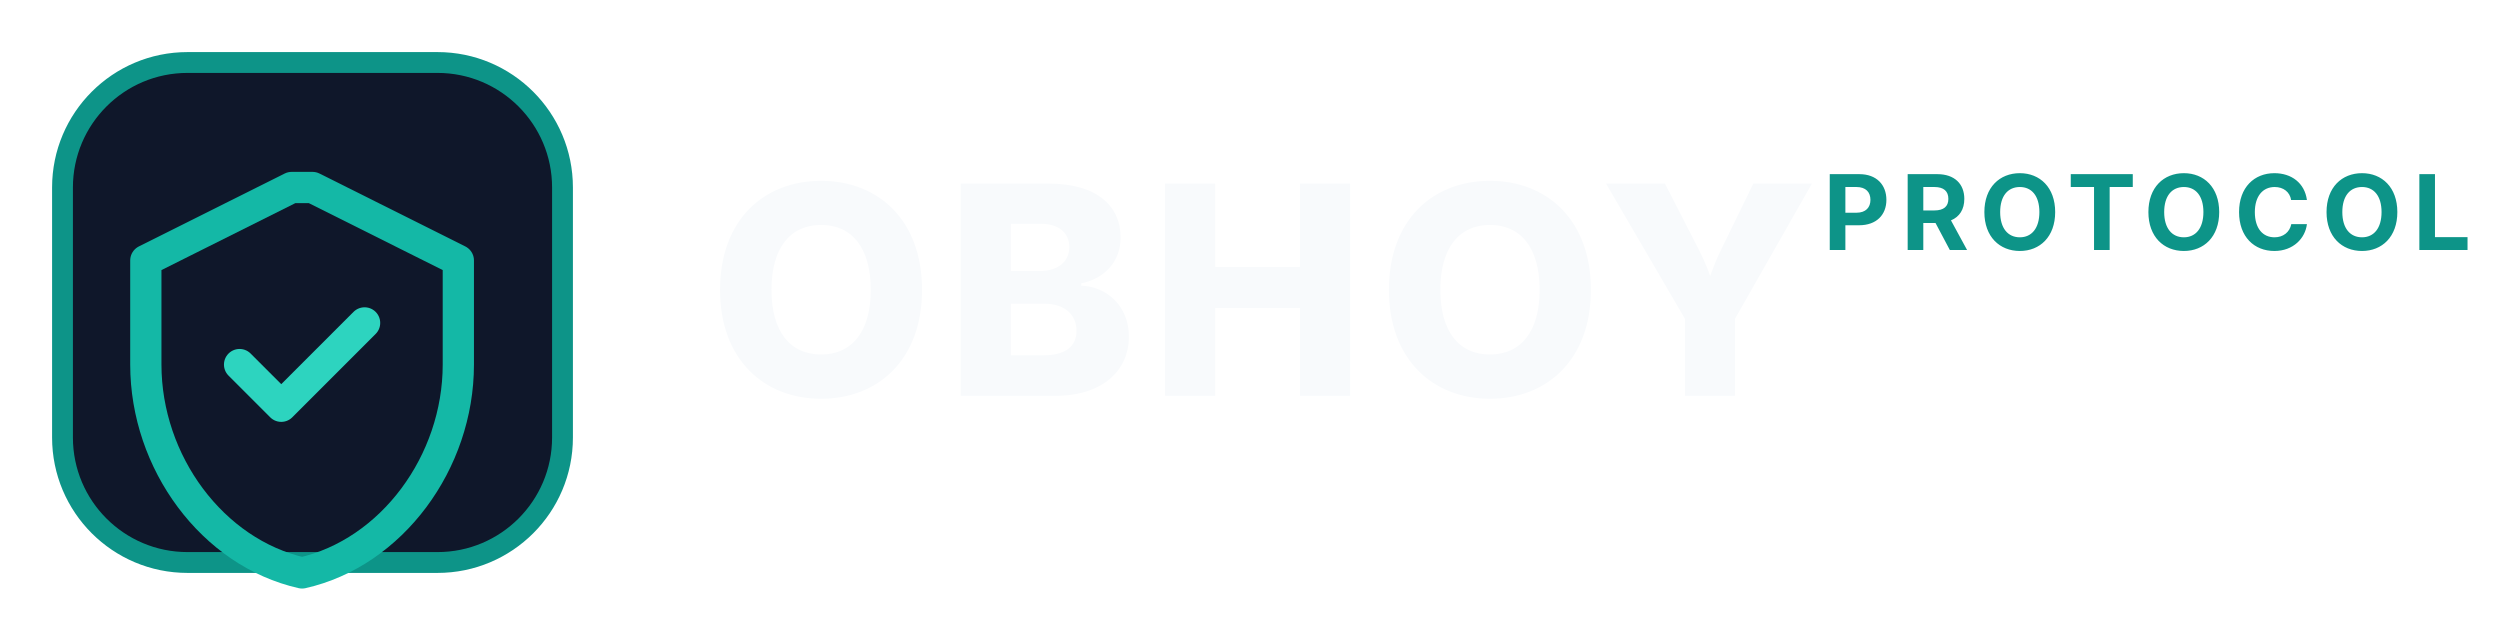
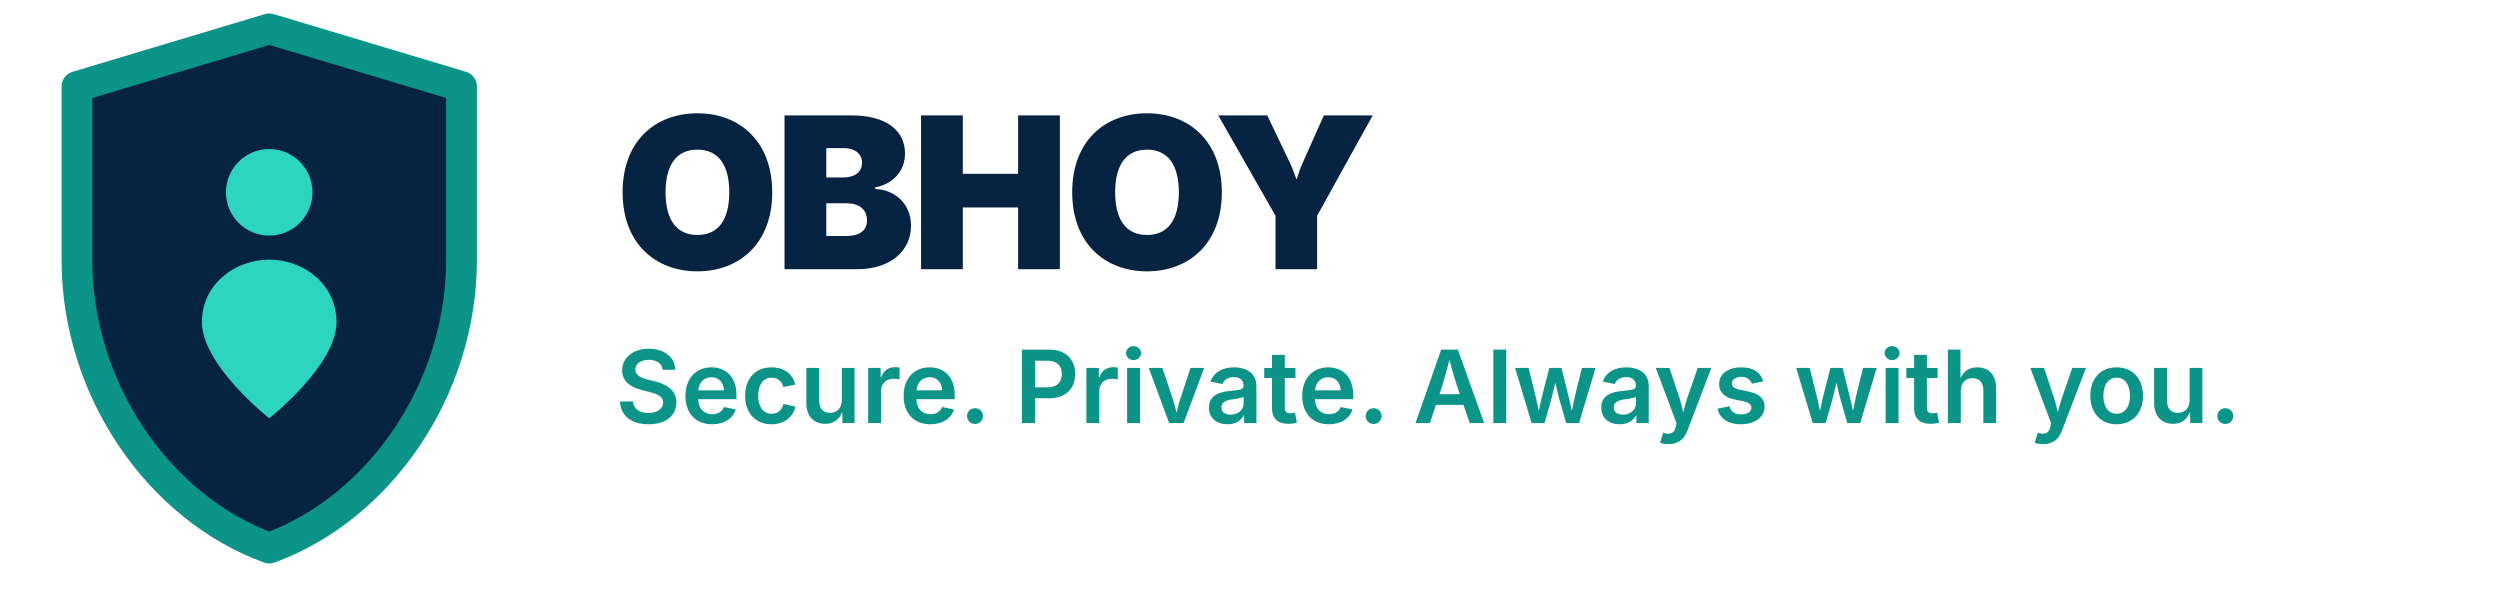
- <svg xmlns="http://www.w3.org/2000/svg" viewBox="0 0 240 60" fill="none">
-   <rect width="48" height="48" x="6" y="6" rx="12" fill="#0F172A" stroke="#0D9488" stroke-width="2" />
-   <path d="M30 18L44 25V35C44 44.39 37.6 53.06 29 55C20.4 53.06 14 44.39 14 35V25L28 18Z" stroke="#14B8A6" stroke-width="3" stroke-linecap="round" stroke-linejoin="round" />
-   <path d="M23 35L27 39L35 31" stroke="#2DD4BF" stroke-width="3" stroke-linecap="round" stroke-linejoin="round" />
-   <text x="68" y="38" font-family="Inter, sans-serif" font-size="28" font-weight="800" fill="#F8FAFC" letter-spacing="1">OBHOY</text>
-   <text x="175" y="24" font-family="Inter, sans-serif" font-size="10" font-weight="700" fill="#0D9488" letter-spacing="1">PROTOCOL</text>
+ <svg xmlns="http://www.w3.org/2000/svg" viewBox="0 0 260 62" fill="none">
+   <path d="M28 3L48 9V27C48 40.5 39.5 52.8 28 57C16.5 52.8 8 40.5 8 27V9L28 3Z" fill="#062341" stroke="#0D9488" stroke-width="3.2" stroke-linejoin="round" />
+   <circle cx="28" cy="20" r="4.5" fill="#2DD4BF" />
+   <path d="M28 27C24.5 27 21 29.5 21 33.5C21 38 28 43.5 28 43.5C28 43.5 35 38 35 33.5C35 29.5 31.5 27 28 27Z" fill="#2DD4BF" />
+   <text x="64" y="28" font-family="Inter, system-ui, sans-serif" font-size="22" font-weight="900" fill="#062341" letter-spacing="-0.5">OBHOY</text>
+   <text x="64" y="44" font-family="Inter, system-ui, sans-serif" font-size="10.5" font-weight="600" fill="#0D9488">Secure. Private. Always with you.</text>
</svg>
